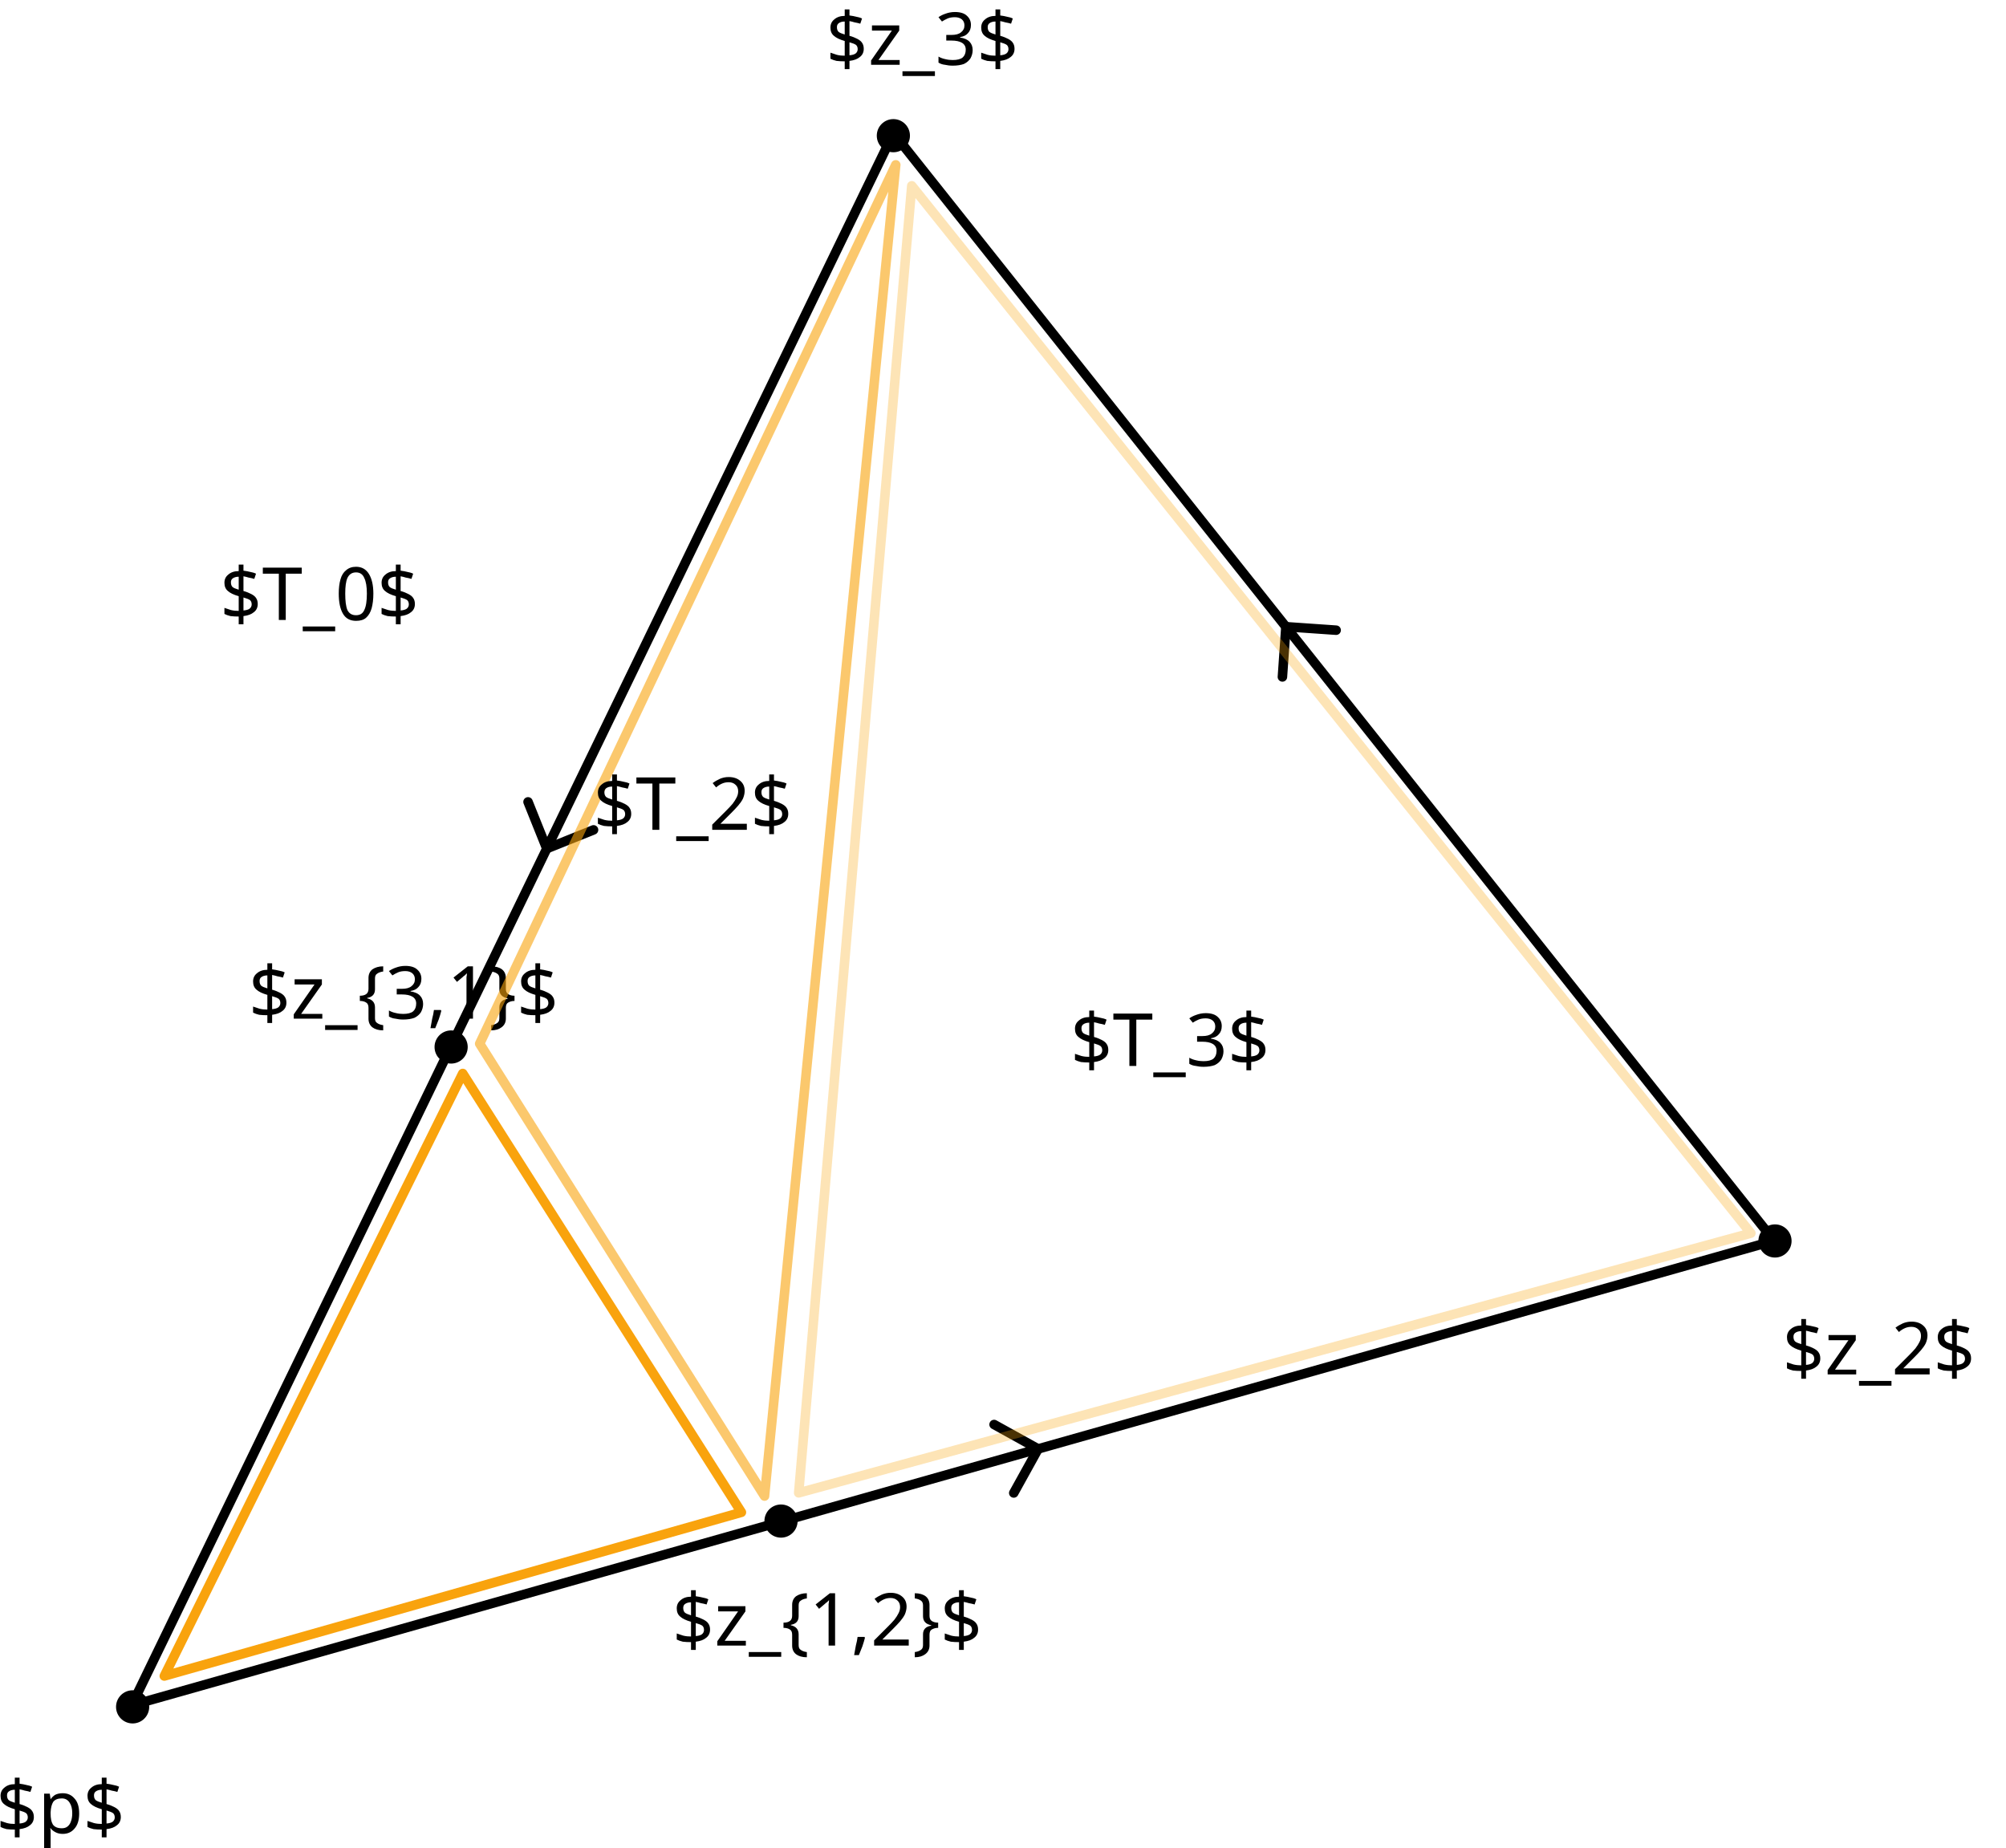
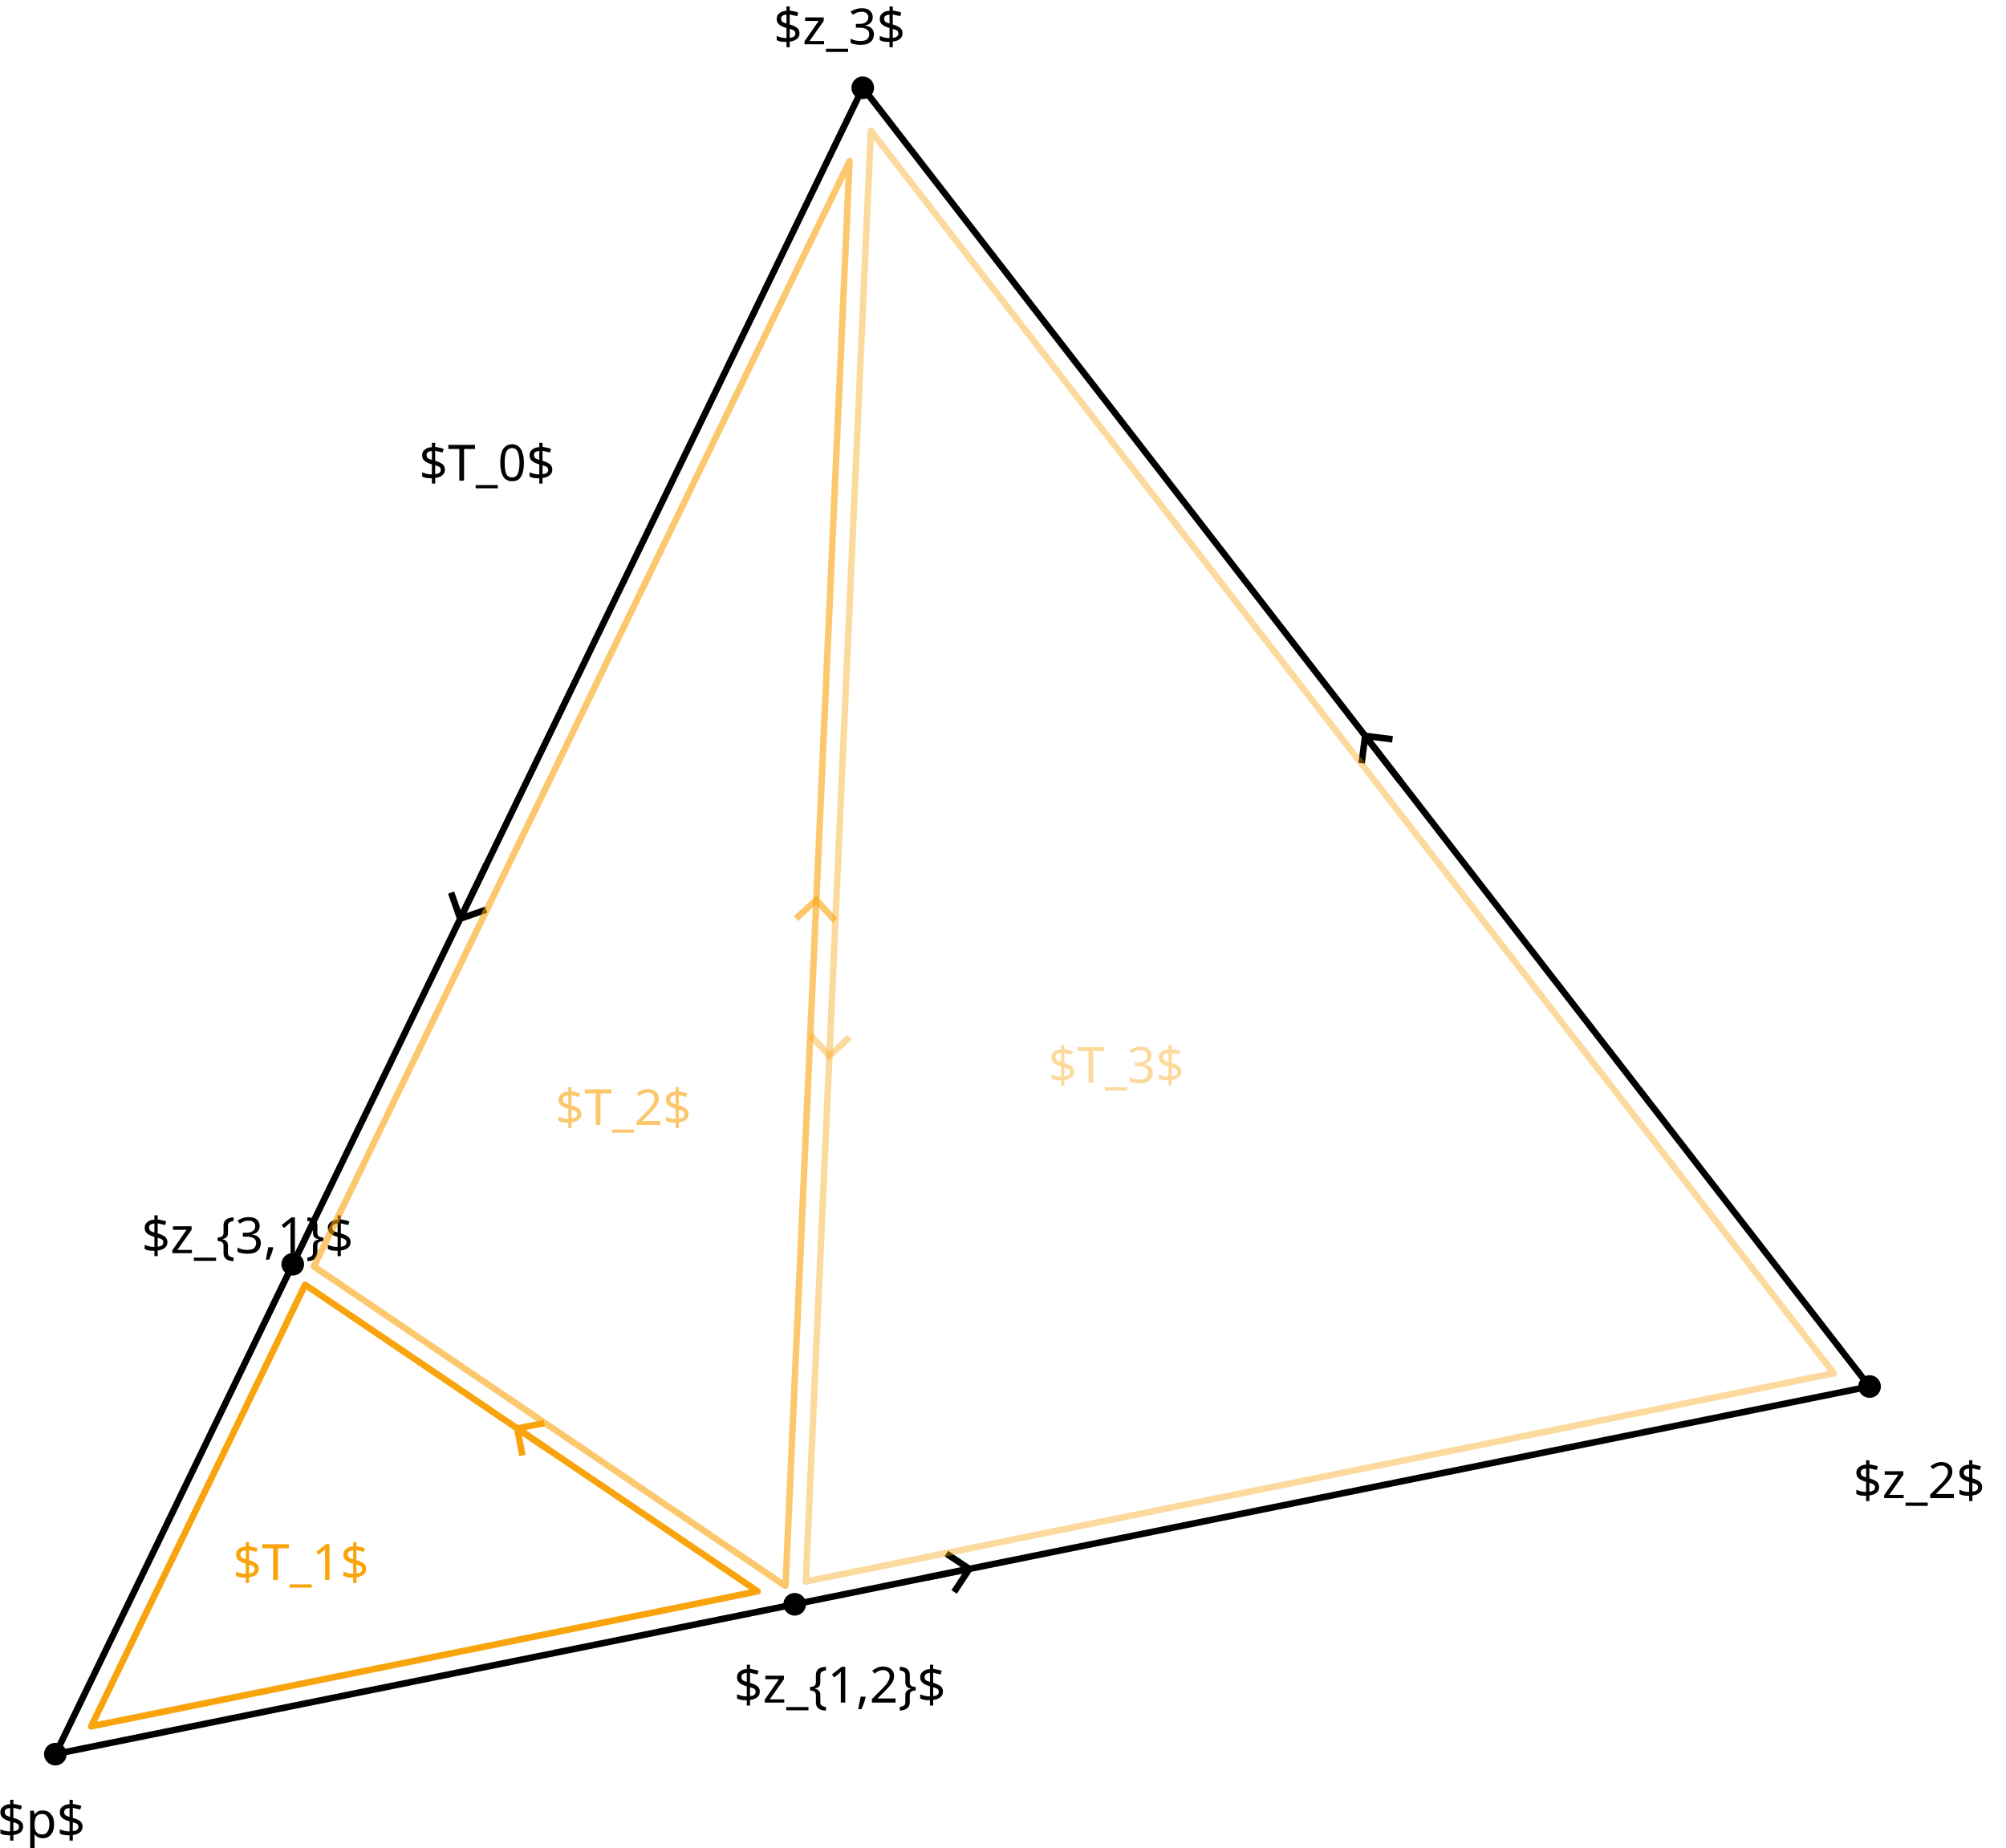
- <svg xmlns="http://www.w3.org/2000/svg" width="72.449mm" height="66.714mm" version="1.1" viewBox="0 0 72.449 66.714" xml:space="preserve">
-   <path d="m4.756 61.588 27.512-56.78 31.805 40z" fill="none" stroke="#000" stroke-linecap="round" stroke-linejoin="round" stroke-width=".344" style="paint-order:markers stroke fill" />
-   <path d="m46.316 24.447 0.126-1.814m1.814 0.126-1.814-0.126" fill="none" stroke="#000" stroke-linecap="round" stroke-linejoin="round" stroke-width=".344" style="paint-order:markers stroke fill" />
-   <path d="m35.903 51.446 1.591 0.881m-0.881 1.591 0.881-1.591" fill="none" stroke="#000" stroke-linecap="round" stroke-linejoin="round" stroke-width=".344" style="paint-order:markers stroke fill" />
-   <path d="m21.436 29.971-1.688 0.677m-0.677-1.688 0.677 1.688" fill="none" stroke="#000" stroke-linecap="round" stroke-linejoin="round" stroke-width=".344" style="paint-order:markers stroke fill" />
-   <text x="-0.135" y="66.202" fill="#000000" font-family="'MonaspiceNe Nerd Font'" font-size="2.646px" stroke-width=".265" xml:space="preserve">
-     <tspan x="-0.135" y="66.202" stroke-width=".265">$p$</tspan>
+ <svg xmlns="http://www.w3.org/2000/svg" width="106.01mm" height="97.624mm" version="1.1" viewBox="0 0 106.01 97.624" xml:space="preserve">
+   <defs>
+     <marker id="ArrowWide" overflow="visible" markerHeight="1" markerWidth="1" orient="auto-start-reverse" preserveAspectRatio="xMidYMid" viewBox="0 0 1 1">
+       <path transform="rotate(180 .125 0)" d="m3-3-3 3 3 3" fill="none" stroke="context-stroke" />
+     </marker>
+   </defs>
+   <text x="-0.135" y="97.112" fill="#000000" font-family="'MonaspiceNe Nerd Font'" font-size="2.646px" stroke-width=".265" xml:space="preserve">
+     <tspan x="-0.135" y="97.112" stroke-width=".265">$p$</tspan>
  </text>
-   <text x="29.835" y="2.339" fill="#000000" font-family="'MonaspiceNe Nerd Font'" font-size="2.646px" stroke-width=".265" xml:space="preserve">
-     <tspan x="29.835" y="2.339" stroke-width=".265">$z_3$</tspan>
+   <text x="55.403" y="57.218" fill="#f9a30d" fill-opacity=".4" font-family="'MonaspiceNe Nerd Font'" font-size="2.646px" stroke-width=".265" xml:space="preserve">
+     <tspan x="55.403" y="57.218" fill="#f9a30d" fill-opacity=".4" stroke-width=".265">$T_3$</tspan>
  </text>
-   <text x="64.382" y="49.637" fill="#000000" font-family="'MonaspiceNe Nerd Font'" font-size="2.646px" stroke-width=".265" xml:space="preserve">
-     <tspan x="64.382" y="49.637" stroke-width=".265">$z_2$</tspan>
+   <text x="29.359" y="59.456" fill="#f9a30d" fill-opacity=".6" font-family="'MonaspiceNe Nerd Font'" font-size="2.646px" stroke-width=".265" xml:space="preserve">
+     <tspan x="29.359" y="59.456" fill="#f9a30d" fill-opacity=".6" stroke-width=".265">$T_2$</tspan>
  </text>
-   <text x="7.95" y="22.392" fill="#000000" font-family="'MonaspiceNe Nerd Font'" font-size="2.646px" stroke-width=".265" xml:space="preserve">
-     <tspan x="7.95" y="22.392" stroke-width=".265">$T_0$</tspan>
+   <text x="40.892" y="2.339" fill="#000000" font-family="'MonaspiceNe Nerd Font'" font-size="2.646px" stroke-width=".265" xml:space="preserve">
+     <tspan x="40.892" y="2.339" stroke-width=".265">$z_3$</tspan>
  </text>
-   <circle cx="4.79" cy="61.643" r=".599" style="paint-order:markers stroke fill" />
-   <circle cx="64.106" cy="44.817" r=".599" style="paint-order:markers stroke fill" />
-   <circle cx="32.265" cy="4.9" r=".599" style="paint-order:markers stroke fill" />
-   <text x="24.286" y="59.43" fill="#000000" font-family="'MonaspiceNe Nerd Font'" font-size="2.646px" stroke-width=".265" xml:space="preserve">
-     <tspan x="24.286" y="59.43" stroke-width=".265">$z_{1,2}$</tspan>
+   <text x="97.946" y="79.17" fill="#000000" font-family="'MonaspiceNe Nerd Font'" font-size="2.646px" stroke-width=".265" xml:space="preserve">
+     <tspan x="97.946" y="79.17" stroke-width=".265">$z_2$</tspan>
  </text>
-   <text x="8.983" y="36.789" fill="#000000" font-family="'MonaspiceNe Nerd Font'" font-size="2.646px" stroke-width=".265" xml:space="preserve">
-     <tspan x="8.983" y="36.789" stroke-width=".265">$z_{3,1}$</tspan>
+   <text x="22.153" y="25.4" fill="#000000" font-family="'MonaspiceNe Nerd Font'" font-size="2.646px" stroke-width=".265" xml:space="preserve">
+     <tspan x="22.153" y="25.4" stroke-width=".265">$T_0$</tspan>
  </text>
-   <circle cx="16.293" cy="37.812" r=".599" style="paint-order:markers stroke fill" />
-   <circle cx="28.207" cy="54.933" r=".599" style="paint-order:markers stroke fill" />
-   <text x="38.667" y="38.496" fill="#000000" font-family="'MonaspiceNe Nerd Font'" font-size="2.646px" stroke-width=".265" xml:space="preserve">
-     <tspan x="38.667" y="38.496" stroke-width=".265">$T_3$</tspan>
+   <text x="38.794" y="89.975" fill="#000000" font-family="'MonaspiceNe Nerd Font'" font-size="2.646px" stroke-width=".265" xml:space="preserve">
+     <tspan x="38.794" y="89.975" stroke-width=".265">$z_{1,2}$</tspan>
  </text>
-   <path d="m16.712 38.768-10.778 21.761 20.843-5.912z" fill="none" stroke="#f9a30d" stroke-linecap="round" stroke-linejoin="round" stroke-width=".344" style="paint-order:markers stroke fill" />
-   <path d="m32.351 5.953-15.027 31.74 10.288 16.337z" fill="none" stroke="#f9a30d" stroke-linecap="round" stroke-linejoin="round" stroke-opacity=".6" stroke-width=".344" style="paint-order:markers stroke fill" />
-   <path d="m32.929 6.71 30.306 37.826-34.39 9.378z" fill="none" stroke="#f9a30d" stroke-linecap="round" stroke-linejoin="round" stroke-opacity=".3" stroke-width=".344" style="paint-order:markers stroke fill" />
-   <text x="21.436" y="29.971" fill="#000000" font-family="'MonaspiceNe Nerd Font'" font-size="2.646px" stroke-width=".265" xml:space="preserve">
-     <tspan x="21.436" y="29.971" stroke-width=".265">$T_2$</tspan>
+   <text x="7.49" y="66.223" fill="#000000" font-family="'MonaspiceNe Nerd Font'" font-size="2.646px" stroke-width=".265" xml:space="preserve">
+     <tspan x="7.49" y="66.223" stroke-width=".265">$z_{3,1}$</tspan>
  </text>
+   <path d="m45.226 5.405c-14.1 29.095-28.198 58.191-42.295 87.287 31.955-6.472 63.909-12.946 95.863-19.422-17.731-22.879-35.465-45.754-53.195-68.633l-0.373 0.768z" fill="none" stroke="#000" stroke-width=".344" style="paint-order:markers stroke fill" />
+   <path d="m73.965 41.237-1.77-2.283" fill="none" marker-end="url(#ArrowWide)" stroke="#000" stroke-linecap="round" stroke-linejoin="round" stroke-width=".344" style="paint-order:markers stroke fill" />
+   <path d="m48.968 83.366 2.176-0.441" fill="none" marker-end="url(#ArrowWide)" stroke="#000" stroke-linecap="round" stroke-linejoin="round" stroke-width=".344" style="paint-order:markers stroke fill" />
+   <path d="m25.681 45.737-1.325 2.734" fill="none" marker-end="url(#ArrowWide)" stroke="#000" stroke-linecap="round" stroke-linejoin="round" stroke-width=".344" style="paint-order:markers stroke fill" />
+   <circle cx="41.998" cy="84.778" r=".599" style="paint-order:markers stroke fill" />
+   <circle cx="15.471" cy="66.809" r=".599" style="paint-order:markers stroke fill" />
+   <circle cx="45.593" cy="4.638" r=".599" style="paint-order:markers stroke fill" />
+   <circle cx="2.925" cy="92.697" r=".599" style="paint-order:markers stroke fill" />
+   <circle cx="98.8" cy="73.27" r=".599" style="paint-order:markers stroke fill" />
+   <path d="m28.982 76.601-1.579-1.07" fill="none" marker-end="url(#ArrowWide)" stroke="#f9a30d" stroke-linecap="round" stroke-linejoin="round" stroke-width=".344" style="paint-order:markers stroke fill" />
+   <path d="m40.04 84.092c-7.972-5.4-15.943-10.8-23.915-16.201-3.769 7.779-7.538 15.557-11.307 23.336 11.741-2.378 23.481-4.756 35.222-7.135z" fill="none" stroke="#f9a30d" stroke-linecap="round" stroke-linejoin="round" stroke-width=".344" style="paint-order:markers stroke fill" />
+   <path d="m41.512 83.793c1.127-25.092 2.255-50.183 3.382-75.275-9.434 19.47-18.868 38.94-28.303 58.409 8.3 5.623 16.6 11.247 24.9 16.87 7e-3 -0.001 0.014-0.003 0.021-0.004z" fill="none" stroke="#f9a30d" stroke-linecap="round" stroke-linejoin="round" stroke-opacity=".6" stroke-width=".344" style="paint-order:markers stroke fill" />
+   <path d="m42.583 83.576c18.11-3.669 36.219-7.337 54.328-11.006-16.963-21.887-33.926-43.774-50.889-65.662-1.146 25.556-2.293 51.112-3.439 76.668z" fill="none" stroke="#f9a30d" stroke-linecap="round" stroke-linejoin="round" stroke-opacity=".4" stroke-width=".344" style="paint-order:markers stroke fill" />
+   <text x="12.318" y="83.493" fill="#f9a30d" font-family="'MonaspiceNe Nerd Font'" font-size="2.646px" stroke-width=".265" xml:space="preserve">
+     <tspan x="12.318" y="83.493" fill="#f9a30d" stroke-width=".265">$T_1$</tspan>
+   </text>
+   <g transform="translate(-86.71 16.283)">
+     <g fill="#f9a30d" fill-opacity=".6">
+       <path d="m129.86 31.037-1.205 1.102 0.232 0.254 0.949-0.869 0.869 0.951 0.254-0.232z" fill="#f9a30d" fill-opacity=".6" stop-color="#000000" />
+     </g>
+   </g>
+   <g transform="translate(-86.71 16.283)" fill="#f9a30d" fill-opacity=".4">
+     <g fill="#f9a30d" fill-opacity=".4">
+       <path d="m129.68 38.316-0.254 0.232 1.102 1.205 1.203-1.102-0.23-0.254-0.951 0.869z" fill="#f9a30d" fill-opacity=".4" stop-color="#000000" />
+     </g>
+   </g>
</svg>
